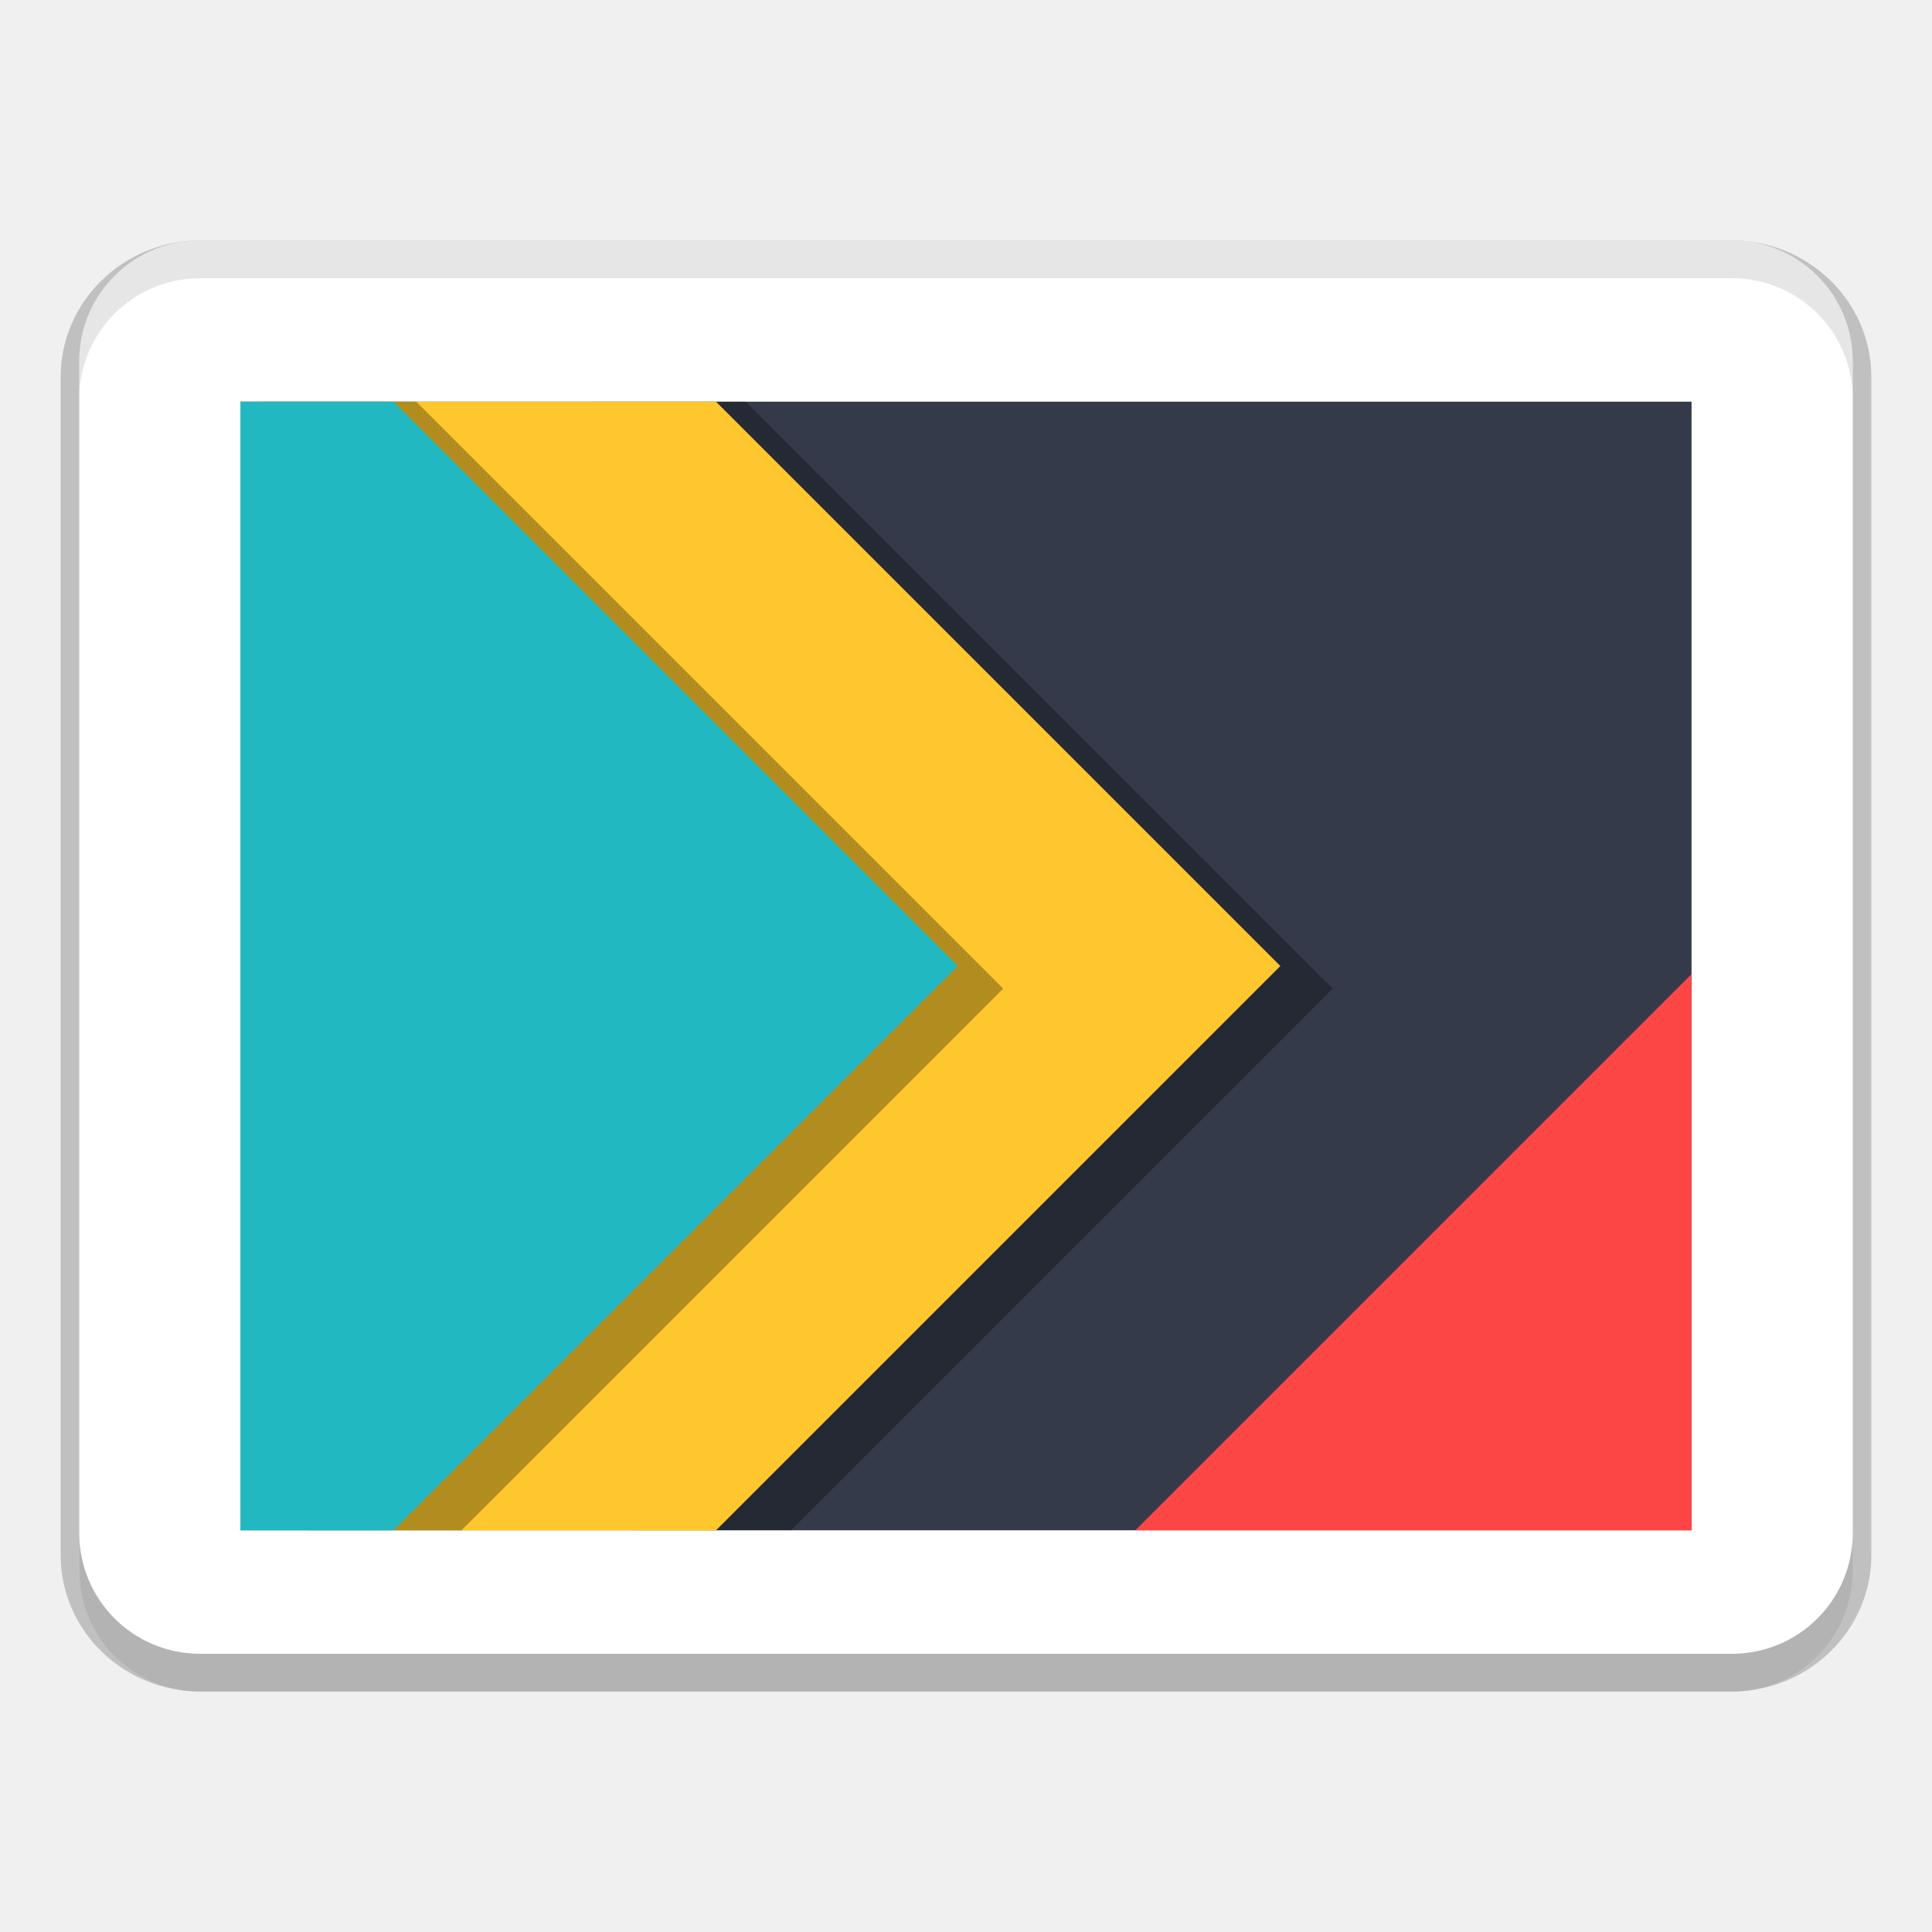
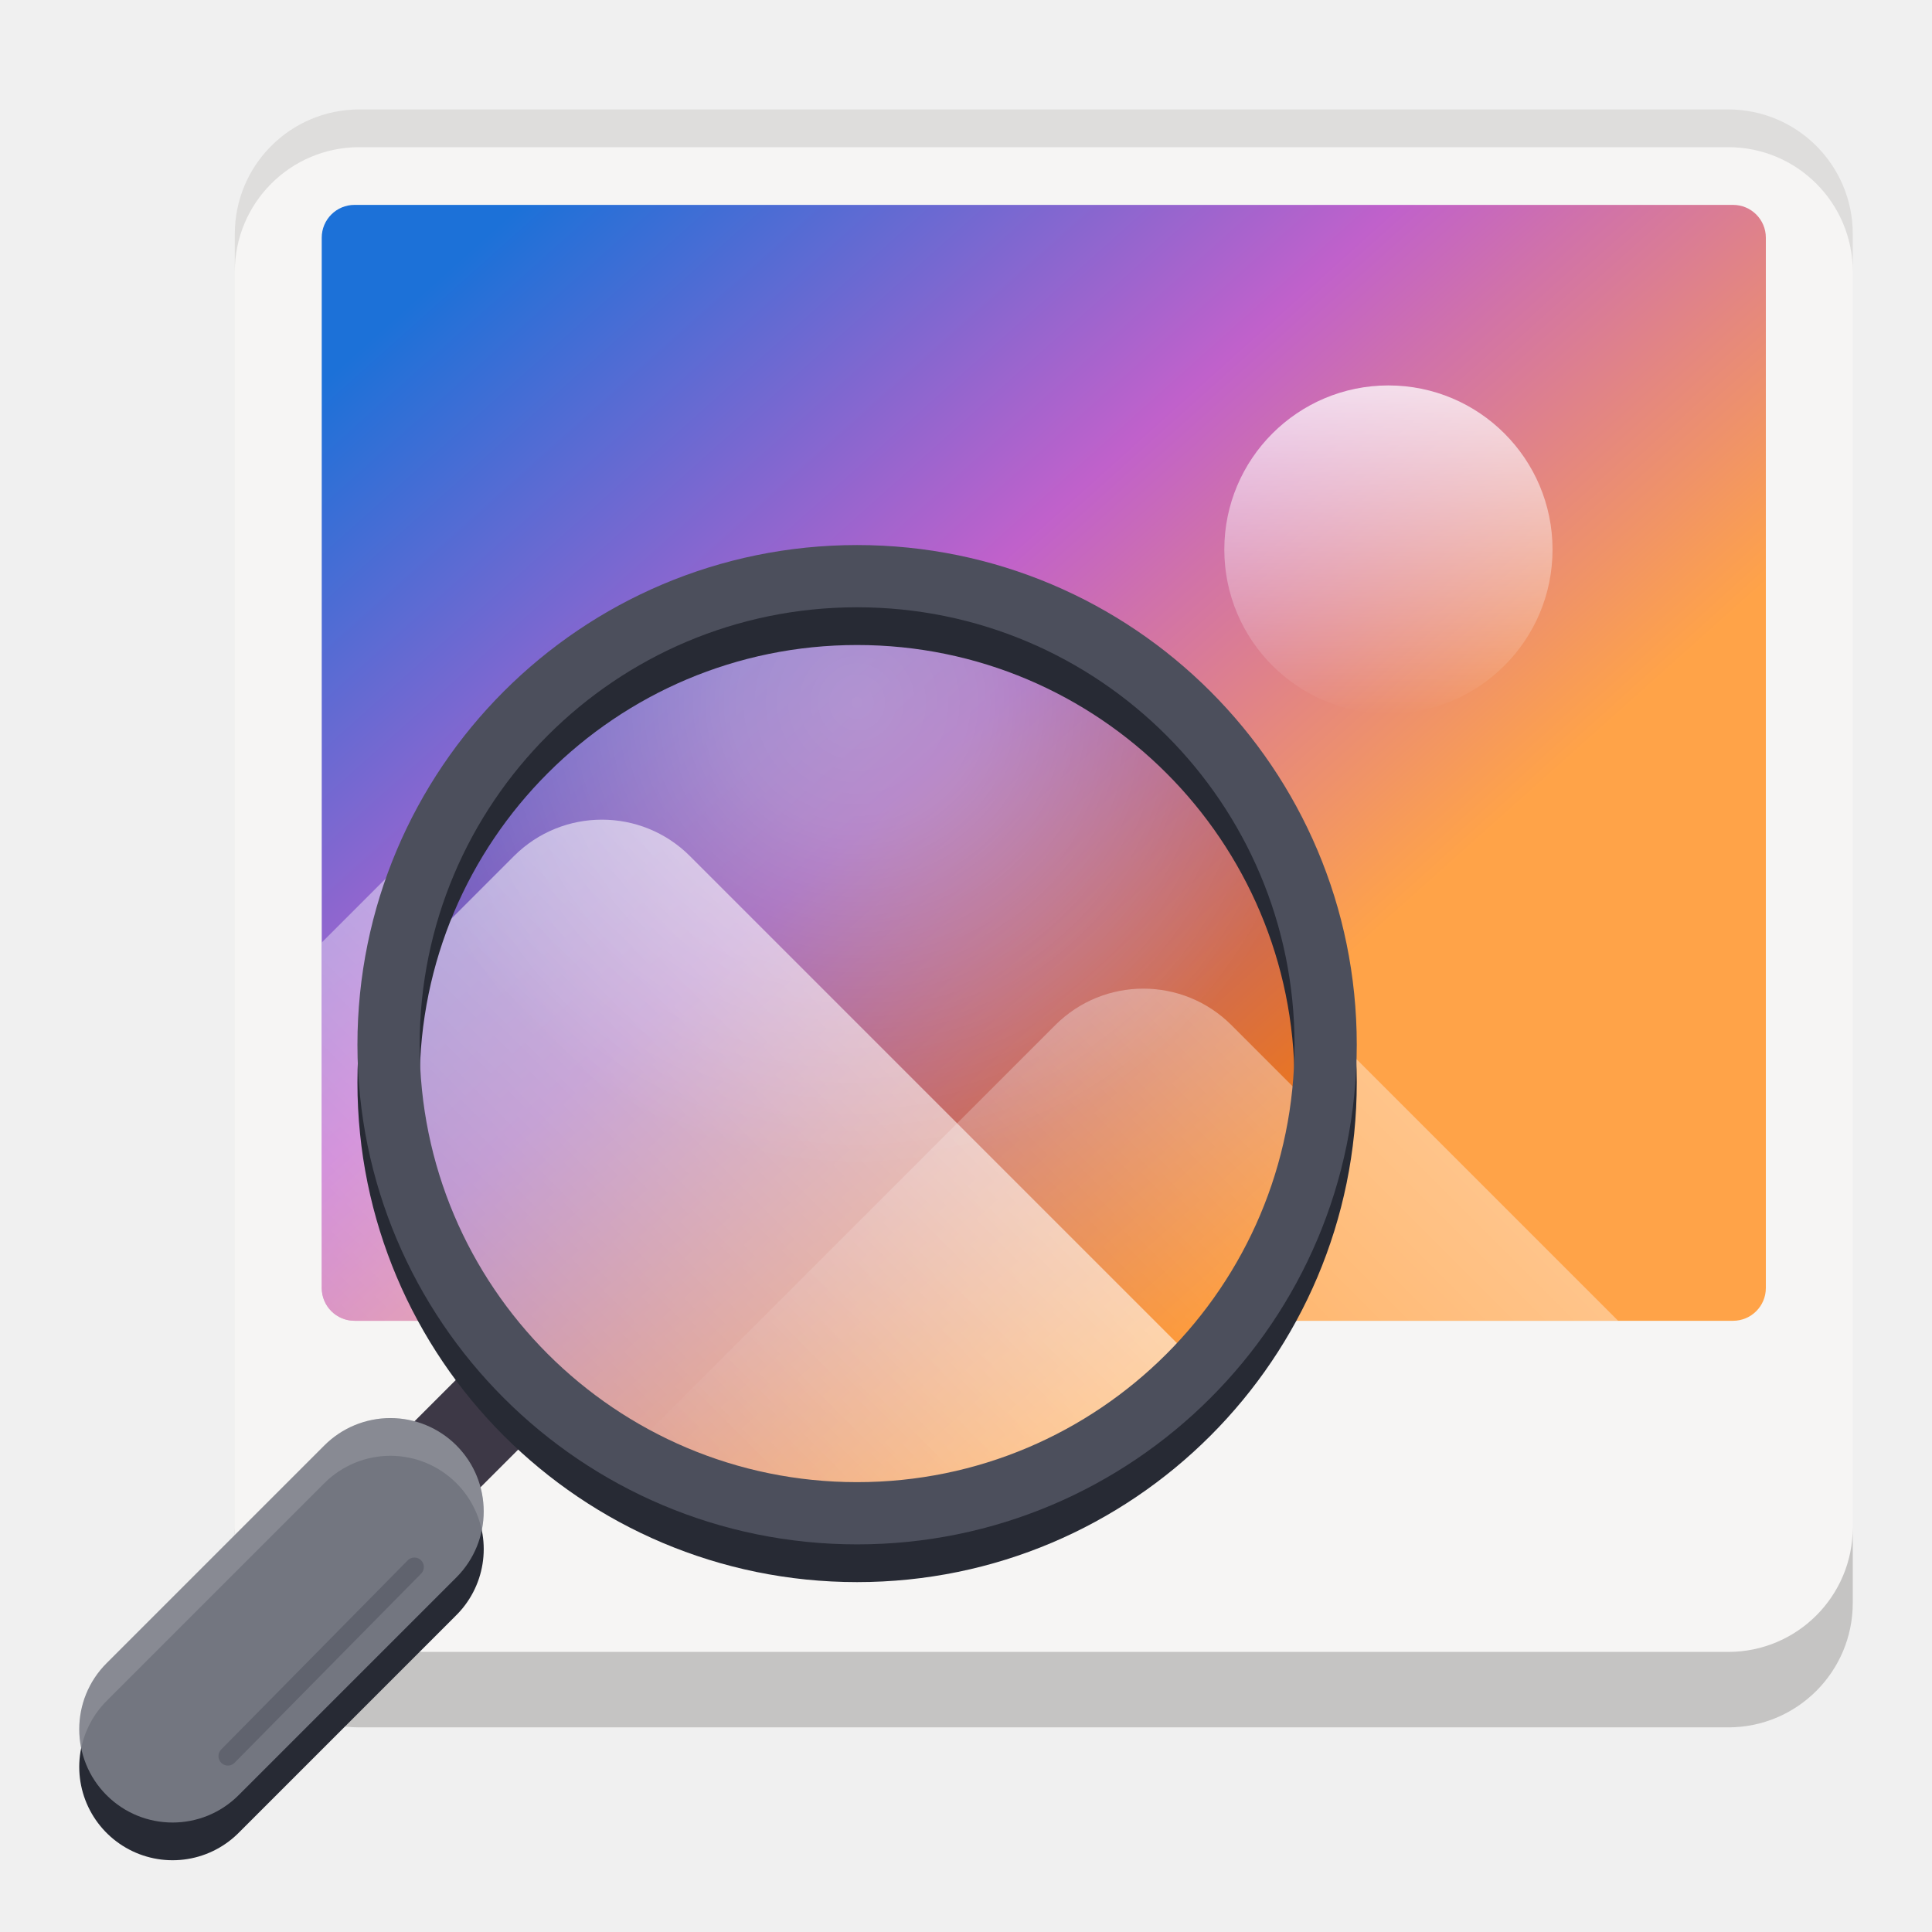
- <svg xmlns="http://www.w3.org/2000/svg" width="512" height="512" version="1.1" viewBox="0 0 384 384">
-   <path d="m39.785 47.799c-15.237 0-27.729 12.1-27.729 27.124v234.15c0 15.024 12.491 27.124 27.729 27.124h304.43c15.237 0 27.729-12.1 27.729-27.124v-234.15c0-15.024-12.491-27.124-27.729-27.124zm0 7.421h304.43c11.395 0 20.342 8.788 20.342 19.703v234.15c0 10.915-8.947 19.703-20.342 19.703h-304.43c-11.395 0-20.342-8.788-20.342-19.703v-234.15c0-10.915 8.947-19.703 20.342-19.703z" color="#000000" color-rendering="auto" dominant-baseline="auto" image-rendering="auto" opacity=".2" shape-rendering="auto" solid-color="#000000" style="font-feature-settings:normal;font-variant-alternates:normal;font-variant-caps:normal;font-variant-ligatures:normal;font-variant-numeric:normal;font-variant-position:normal;isolation:auto;mix-blend-mode:normal;shape-padding:0;text-decoration-color:#000000;text-decoration-line:none;text-decoration-style:solid;text-indent:0;text-orientation:mixed;text-transform:none;white-space:normal" />
-   <path d="m39.785 47.797c-13.316 0-24.035 10.719-24.035 24.031v240.34c0 13.312 10.719 24.031 24.035 24.031h304.43c13.316 0 24.035-10.719 24.035-24.031v-240.34c0-13.312-10.719-24.031-24.035-24.031z" fill="#fff" />
-   <path d="m39.785 47.797c-13.316 0-24.035 10.719-24.035 24.031v8.012c0-13.312 10.719-24.031 24.035-24.031h304.43c13.316 0 24.035 10.719 24.035 24.031v-8.012c0-13.312-10.719-24.031-24.035-24.031z" fill="#fff" fill-opacity=".2" />
-   <path d="m47.797 79.836h288.41v224.32h-288.41z" fill="#353a4a" />
-   <path d="m117.79 79.84 9 224.32h30.434l91.637-91.637 16.02-16.023-16.02-16.023-100.64-100.64z" opacity=".3" />
-   <path d="m47.797 79.84v224.32h94.523l112.16-112.16-112.16-112.16z" fill="#ffc72e" />
-   <path d="m52.297 79.84 9 224.32h30.434l91.637-91.637 16.02-16.023-16.02-16.023-100.64-100.64z" opacity=".3" />
-   <path d="m47.797 79.84v224.32h30.434l96.137-96.137 16.02-16.023-16.02-16.023-96.137-96.137z" fill="#21b8c2" />
-   <path d="m336.2 193.61-110.55 110.55h110.55z" fill="#fd4747" fill-opacity=".996" />
-   <path transform="scale(.75)" d="m21 406.23v10c0 17.75 14.292 32.043 32.047 32.043h405.91c17.755 0 32.047-14.293 32.047-32.043v-10c0 17.75-14.292 32.043-32.047 32.043h-405.91c-17.755 0-32.047-14.293-32.047-32.043z" opacity=".3" stroke-width="1.333" />
-   <path transform="scale(.75)" d="m53.049 63.725c-17.755 0-32.047 14.291-32.047 32.041v10c0-17.75 14.292-32.041 32.047-32.041h405.91c17.755 0 32.047 14.291 32.047 32.041v-10c0-17.75-14.292-32.041-32.047-32.041z" opacity=".1" stroke-width="1.333" />
+ <svg xmlns="http://www.w3.org/2000/svg" xmlns:xlink="http://www.w3.org/1999/xlink" version="1.1" viewBox="0 0 512 512">
+   <defs />
+   <clipPath id="a">
+     <path d="m2 2h124v124h-124z" />
+   </clipPath>
+   <clipPath>
+     <path d="m34.957 2.383 85.004 22.777c4.266 1.145 6.801 5.531 5.656 9.797l-22.777 85.004c-1.145 4.266-5.531 6.801-9.797 5.656l-85.004-22.777c-4.266-1.145-6.801-5.531-5.656-9.797l22.777-85.004c1.145-4.266 5.531-6.797 9.797-5.656z" />
+   </clipPath>
+   <linearGradient id="d" x1="31.003" x2="71.043" y1="257.06" y2="220.17" gradientTransform="matrix(-5.9798 0 0 4.9288 539.73 -1010.3)" gradientUnits="userSpaceOnUse">
+     <stop stop-color="#ffa348" offset="0" />
+     <stop stop-color="#c061cb" offset=".475" />
+     <stop stop-color="#1c71d8" offset="1" />
+   </linearGradient>
+   <clipPath id="e">
+     <path d="m20 20h88v68h-88z" />
+   </clipPath>
+   <clipPath id="f">
+     <path d="m106 20h-84c-1.105 0-2 0.895-2 2v64c0 1.105 0.895 2 2 2h84c1.105 0 2-0.895 2-2v-64c0-1.105-0.895-2-2-2z" />
+   </clipPath>
+   <filter id="g" x="0" y="0" width="1" height="1">
+     <feColorMatrix in="SourceGraphic" values="0 0 0 0 1 0 0 0 0 1 0 0 0 0 1 0 0 0 1 0" />
+   </filter>
+   <mask id="h">
+     <g filter="url(#g)">
+       <rect width="128" height="128" fill-opacity=".568" />
+     </g>
+   </mask>
+   <linearGradient id="i" gradientUnits="userSpaceOnUse">
+     <stop stop-color="#fff" offset="0" />
+     <stop stop-color="#fff" stop-opacity="0" offset="1" />
+   </linearGradient>
+   <linearGradient id="j" x1="212.8" x2="290.8" y1="161.29" y2="161.29" gradientTransform="matrix(-.70711 .70711 .70711 .70711 110 -174)" xlink:href="#i" />
+   <clipPath id="k">
+     <rect width="192" height="152" />
+   </clipPath>
+   <mask id="l">
+     <g filter="url(#g)">
+       <rect width="128" height="128" fill-opacity=".363" />
+     </g>
+   </mask>
+   <linearGradient id="m" x1="202.23" x2="240.8" y1="172.83" y2="172.83" gradientTransform="matrix(-.70711 .70711 .70711 .70711 111 -178)" xlink:href="#i" />
+   <clipPath id="n">
+     <rect width="192" height="152" />
+   </clipPath>
+   <mask id="o">
+     <g filter="url(#g)">
+       <rect width="128" height="128" fill-opacity=".769" />
+     </g>
+   </mask>
+   <linearGradient id="p" x1="24" x2="38" y1="238" y2="238" gradientTransform="matrix(0 1.4286 -1.4286 0 427.29 12.714)" xlink:href="#i" />
+   <clipPath id="q">
+     <rect width="192" height="152" />
+   </clipPath>
+   <clipPath id="r">
+     <path d="m22 42h60v61h-60z" />
+   </clipPath>
+   <clipPath id="s">
+     <path d="m22.062 72.18c0 16.535 13.402 29.938 29.938 29.938s29.938-13.402 29.938-29.938c0-16.535-13.402-29.938-29.938-29.938s-29.938 13.402-29.938 29.938z" />
+   </clipPath>
+   <linearGradient id="t" x1="31.003" x2="71.043" y1="257.06" y2="220.17" gradientTransform="matrix(-1.65 0 0 1.36 139.4 -271.76)" gradientUnits="userSpaceOnUse">
+     <stop stop-color="#fd7d00" offset="0" />
+     <stop stop-color="#9755b3" offset=".475" />
+     <stop stop-color="#316fd8" offset="1" />
+   </linearGradient>
+   <clipPath id="u">
+     <path d="m117.2 22h-100.8c-1.324 0-2.398 1.074-2.398 2.398v76.801c0 1.328 1.074 2.402 2.398 2.402h100.8c1.328 0 2.402-1.074 2.402-2.402v-76.801c0-1.324-1.074-2.398-2.402-2.398z" />
+   </clipPath>
+   <mask id="v">
+     <g filter="url(#g)">
+       <rect width="128" height="128" fill-opacity=".568" />
+     </g>
+   </mask>
+   <linearGradient id="w" x1="212.8" x2="290.8" y1="161.29" y2="161.29" gradientTransform="matrix(-.84853 .84853 .84853 .84853 120.4 -214)" xlink:href="#i" />
+   <clipPath id="x">
+     <rect width="192" height="152" />
+   </clipPath>
+   <mask id="y">
+     <g filter="url(#g)">
+       <rect width="128" height="128" fill-opacity=".363" />
+     </g>
+   </mask>
+   <linearGradient id="z" x1="202.23" x2="240.8" y1="172.83" y2="172.83" gradientTransform="matrix(-.84853 .84853 .84853 .84853 121.6 -218.8)" xlink:href="#i" />
+   <clipPath id="ad">
+     <rect width="192" height="152" />
+   </clipPath>
+   <clipPath id="ac">
+     <path d="m22 42h60v61h-60z" />
+   </clipPath>
+   <clipPath id="ab">
+     <path d="m22.062 72.18c0 16.535 13.402 29.938 29.938 29.938s29.938-13.402 29.938-29.938c0-16.535-13.402-29.938-29.938-29.938s-29.938 13.402-29.938 29.938z" />
+   </clipPath>
+   <mask>
+     <g filter="url(#g)">
+       <rect width="128" height="128" fill-opacity=".769" />
+     </g>
+   </mask>
+   <clipPath>
+     <rect width="192" height="152" />
+   </clipPath>
+   <mask id="aa">
+     <g filter="url(#g)">
+       <rect width="128" height="128" fill-opacity=".154" />
+     </g>
+   </mask>
+   <clipPath id="c">
+     <rect width="192" height="152" />
+   </clipPath>
+   <mask>
+     <g filter="url(#g)">
+       <rect width="128" height="128" fill-opacity=".154" />
+     </g>
+   </mask>
+   <clipPath>
+     <rect width="192" height="152" />
+   </clipPath>
+   <mask id="b">
+     <g filter="url(#g)">
+       <rect width="128" height="128" fill-opacity=".35" />
+     </g>
+   </mask>
+   <radialGradient id="L" cx="-72" cy="190" r="29.938" gradientTransform="matrix(-1 0 0 1 -12 -123.88)" gradientUnits="userSpaceOnUse">
+     <stop stop-color="#fff" offset="0" />
+     <stop stop-color="#fff" stop-opacity=".867" offset=".271" />
+     <stop stop-color="#fff" stop-opacity="0" offset="1" />
+   </radialGradient>
+   <clipPath id="M">
+     <rect width="192" height="152" />
+   </clipPath>
+   <g transform="matrix(4.1228 0 0 4.1228 12.754 -20.47)" clip-path="url(#a)" />
+   <path d="m95.211 29.004h362.81c18.214 0 32.982 14.768 32.982 32.982v362.81c0 18.214-14.768 32.982-32.982 32.982h-362.81c-18.214 0-32.982-14.768-32.982-32.982v-362.81c0-18.214 14.768-32.982 32.982-32.982z" fill="#f6f5f4" stroke-width="4.123" />
+   <path d="m62.229 404.79v20c0 18.214 14.768 32.982 32.982 32.982h362.81c18.214 0 32.982-14.768 32.982-32.982v-20c0 18.214-14.768 32.982-32.982 32.982h-362.81c-18.214 0-32.982-14.768-32.982-32.982z" opacity=".2" stroke-width="4.123" />
+   <path d="m459.27 54.298h-365.31c-4.808 0-8.698 3.89-8.698 8.698v278.33c0 4.808 3.89 8.698 8.698 8.698h365.31c4.808 0 8.698-3.89 8.698-8.698v-278.33c0-4.808-3.89-8.698-8.698-8.698z" fill="url(#d)" stroke-width="4.349" />
+   <g transform="matrix(4.349 0 0 4.349 -1.7188 -32.681)" clip-path="url(#e)">
+     <g clip-path="url(#f)">
+       <g transform="translate(-8,-16)" clip-path="url(#k)" mask="url(#h)">
+         <path d="m40.344 68.605-43.84 43.84c-3.125 3.125-3.125 8.191 0 11.312l43.84 43.844c3.125 3.121 8.188 3.121 11.312 0l43.84-43.844c3.125-3.121 3.125-8.188 0-11.312l-43.84-43.84c-3.125-3.125-8.188-3.125-11.312 0z" fill="url(#j)" />
+       </g>
+       <g transform="translate(-8,-16)" clip-path="url(#n)" mask="url(#l)">
+         <path d="m69.344 77.656-43.84 43.84c-3.125 3.125-3.125 8.191 0 11.316l43.84 43.84c3.125 3.125 8.188 3.125 11.312 0l43.84-43.84c3.125-3.125 3.125-8.191 0-11.316l-43.84-43.84c-3.125-3.125-8.188-3.125-11.312 0z" fill="url(#m)" />
+       </g>
+     </g>
+   </g>
+   <g transform="matrix(4.349 0 0 4.349 -36.51 -102.26)" clip-path="url(#q)" mask="url(#o)">
+     <path d="m93 67c-5.523 0-10-4.477-10-10s4.477-10 10-10 10 4.477 10 10-4.477 10-10 10z" fill="url(#p)" />
+   </g>
+   <g transform="matrix(4.1228 0 0 4.1228 12.754 -20.47)" clip-path="url(#r)">
+     <g clip-path="url(#s)">
+       <path d="m117.6 22h-101.6c-1.105 0-2 0.895-2 2v77.602c0 1.102 0.895 2 2 2h101.6c1.102 0 2-0.898 2-2v-77.602c0-1.105-0.898-2-2-2z" fill="url(#t)" />
+       <g clip-path="url(#u)">
+         <g transform="translate(-8,-16)" clip-path="url(#x)" mask="url(#v)">
+           <path d="m37.941 75.996-54.871 54.871c-3.121 3.125-3.121 8.188 0 11.312l54.871 54.871c3.125 3.125 8.191 3.125 11.316 0l54.871-54.871c3.125-3.125 3.125-8.188 0-11.312l-54.871-54.871c-3.125-3.125-8.191-3.125-11.316 0z" fill="url(#w)" />
+         </g>
+         <g transform="translate(-8,-16)" clip-path="url(#ad)" mask="url(#y)">
+           <path d="m72.742 86.855-54.871 54.871c-3.125 3.125-3.125 8.191 0 11.316l54.871 54.871c3.125 3.125 8.191 3.125 11.316 0l54.871-54.871c3.121-3.125 3.121-8.191 0-11.316l-54.871-54.871c-3.125-3.121-8.191-3.121-11.316 0z" fill="url(#z)" />
+         </g>
+       </g>
+     </g>
+   </g>
+   <g transform="matrix(4.1228 0 0 4.1228 12.754 -20.47)" clip-path="url(#ac)">
+     <g clip-path="url(#ab)" />
+   </g>
+   <g transform="matrix(4.1228 0 0 4.1228 -20.228 -86.435)" clip-path="url(#c)" mask="url(#aa)">
+     <path transform="translate(2 -137.88)" d="m11.891 268.55 15.457-15.457" fill="none" stroke="#fff" stroke-linecap="round" stroke-width="1.638" />
+   </g>
+   <g transform="matrix(4.1228 0 0 4.1228 12.754 -20.47)">
+     <path d="m30 94.117-8 8" fill="#272a34" stroke="#3d3846" stroke-width="6" />
+     <path d="m22 104.54-14 14" fill="#272a34" stroke="#272a34" stroke-linecap="round" stroke-width="12" />
+     <path d="m22 96.117a6 6 0 0 0-4.242 1.758l-14 14a6 6 0 0 0 0 8.484 6 6 0 0 0 8.484 0l14-14a6 6 0 0 0 0-8.484 6 6 0 0 0-4.242-1.758z" fill="#737680" stroke-linecap="round" />
+     <path d="m22 96.117a6 6 0 0 0-4.242 1.758l-14 14a6 6 0 0 0-1.629 5.455 6 6 0 0 1 1.629-3.03l14-14a6 6 0 0 1 4.242-1.758 6 6 0 0 1 4.242 1.758 6 6 0 0 1 1.631 3.029 6 6 0 0 0-1.631-5.455 6 6 0 0 0-4.242-1.758z" fill="#fff" opacity=".15" stroke-linecap="round" />
+   </g>
+   <g transform="matrix(4.1228 0 0 4.1228 -20.228 -86.435)" clip-path="url(#M)" mask="url(#b)">
+     <path d="m30.062 88.18c0 16.535 13.402 29.938 29.938 29.938s29.938-13.402 29.938-29.938c0-16.535-13.402-29.938-29.938-29.938s-29.938 13.402-29.938 29.938z" fill="url(#L)" />
+   </g>
+   <path d="m351.31 286.86c0 68.574-55.593 124.17-124.17 124.17s-124.17-55.593-124.17-124.17c0-68.574 55.593-124.17 124.17-124.17s124.17 55.593 124.17 124.17z" fill="none" stroke="#272a34" stroke-linejoin="round" stroke-width="16.491" />
+   <path d="m351.31 276.86c0 68.574-55.593 124.17-124.17 124.17s-124.17-55.593-124.17-124.17c0-68.574 55.593-124.17 124.17-124.17s124.17 55.593 124.17 124.17z" fill="none" stroke="#4c4f5c" stroke-linejoin="round" stroke-width="16.491" />
+   <path d="m60.396 465.39 49.428-50.121" fill="#60636e" fill-rule="evenodd" stroke="#60636e" stroke-linecap="round" stroke-linejoin="round" stroke-miterlimit="16.8" stroke-width="5" style="paint-order:stroke fill markers" />
+   <path d="m95.211 29.004c-18.214 0-32.982 14.768-32.982 32.982v10c0-18.214 14.768-32.982 32.982-32.982h362.81c18.214 0 32.982 14.768 32.982 32.982v-10c0-18.214-14.768-32.982-32.982-32.982h-362.81z" opacity=".1" stroke-width="4.123" />
</svg>
